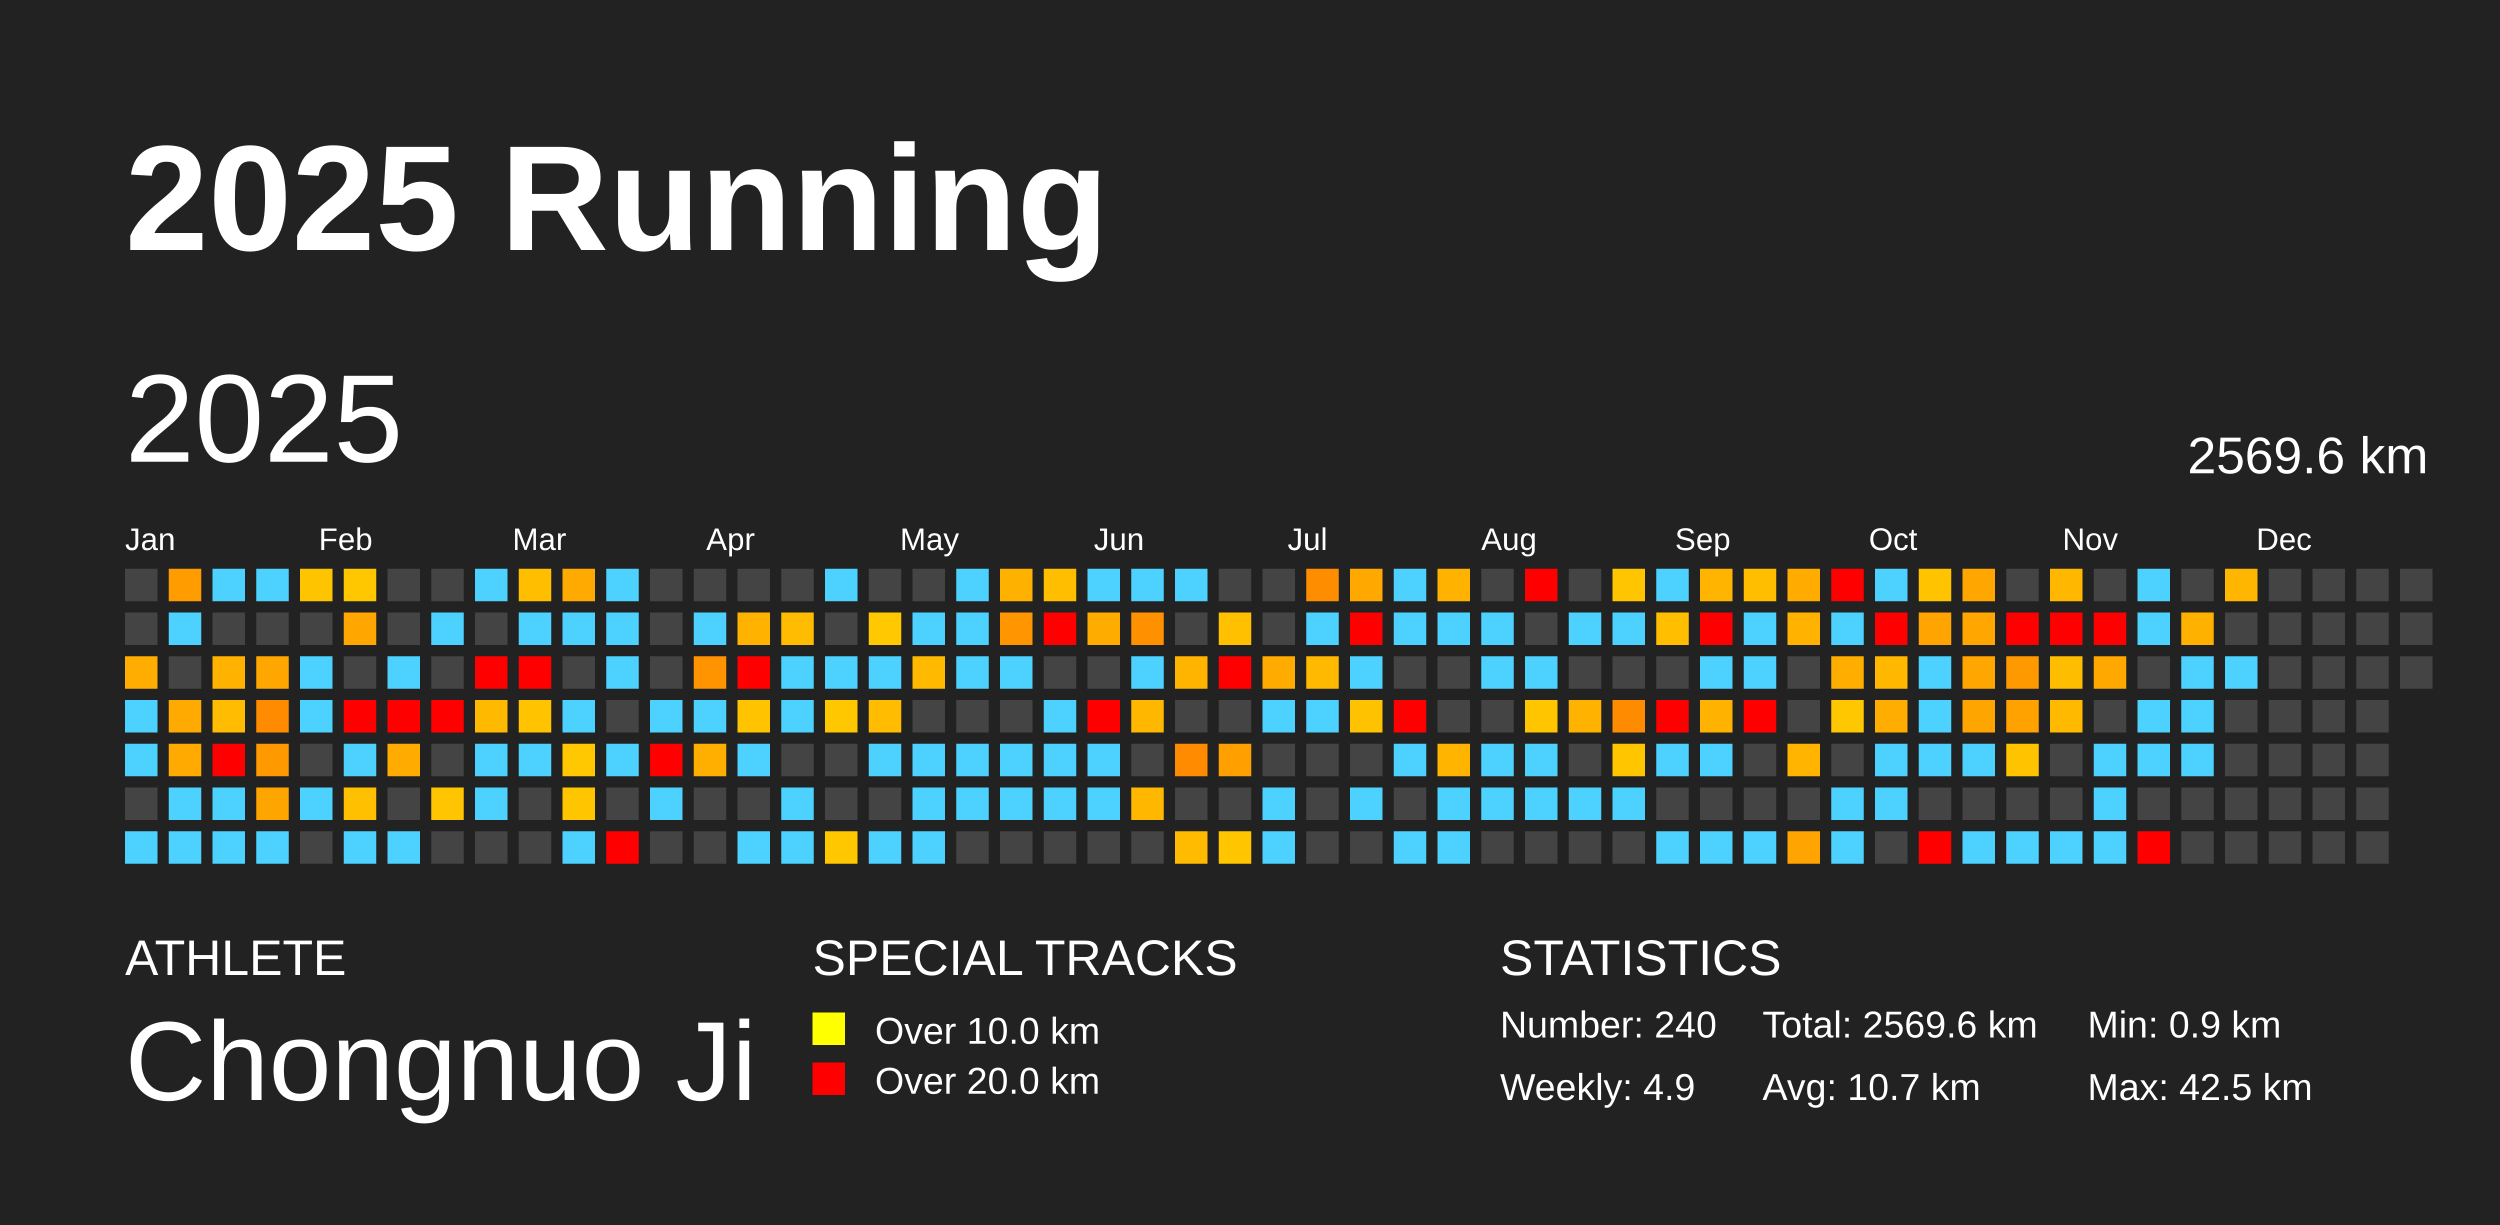
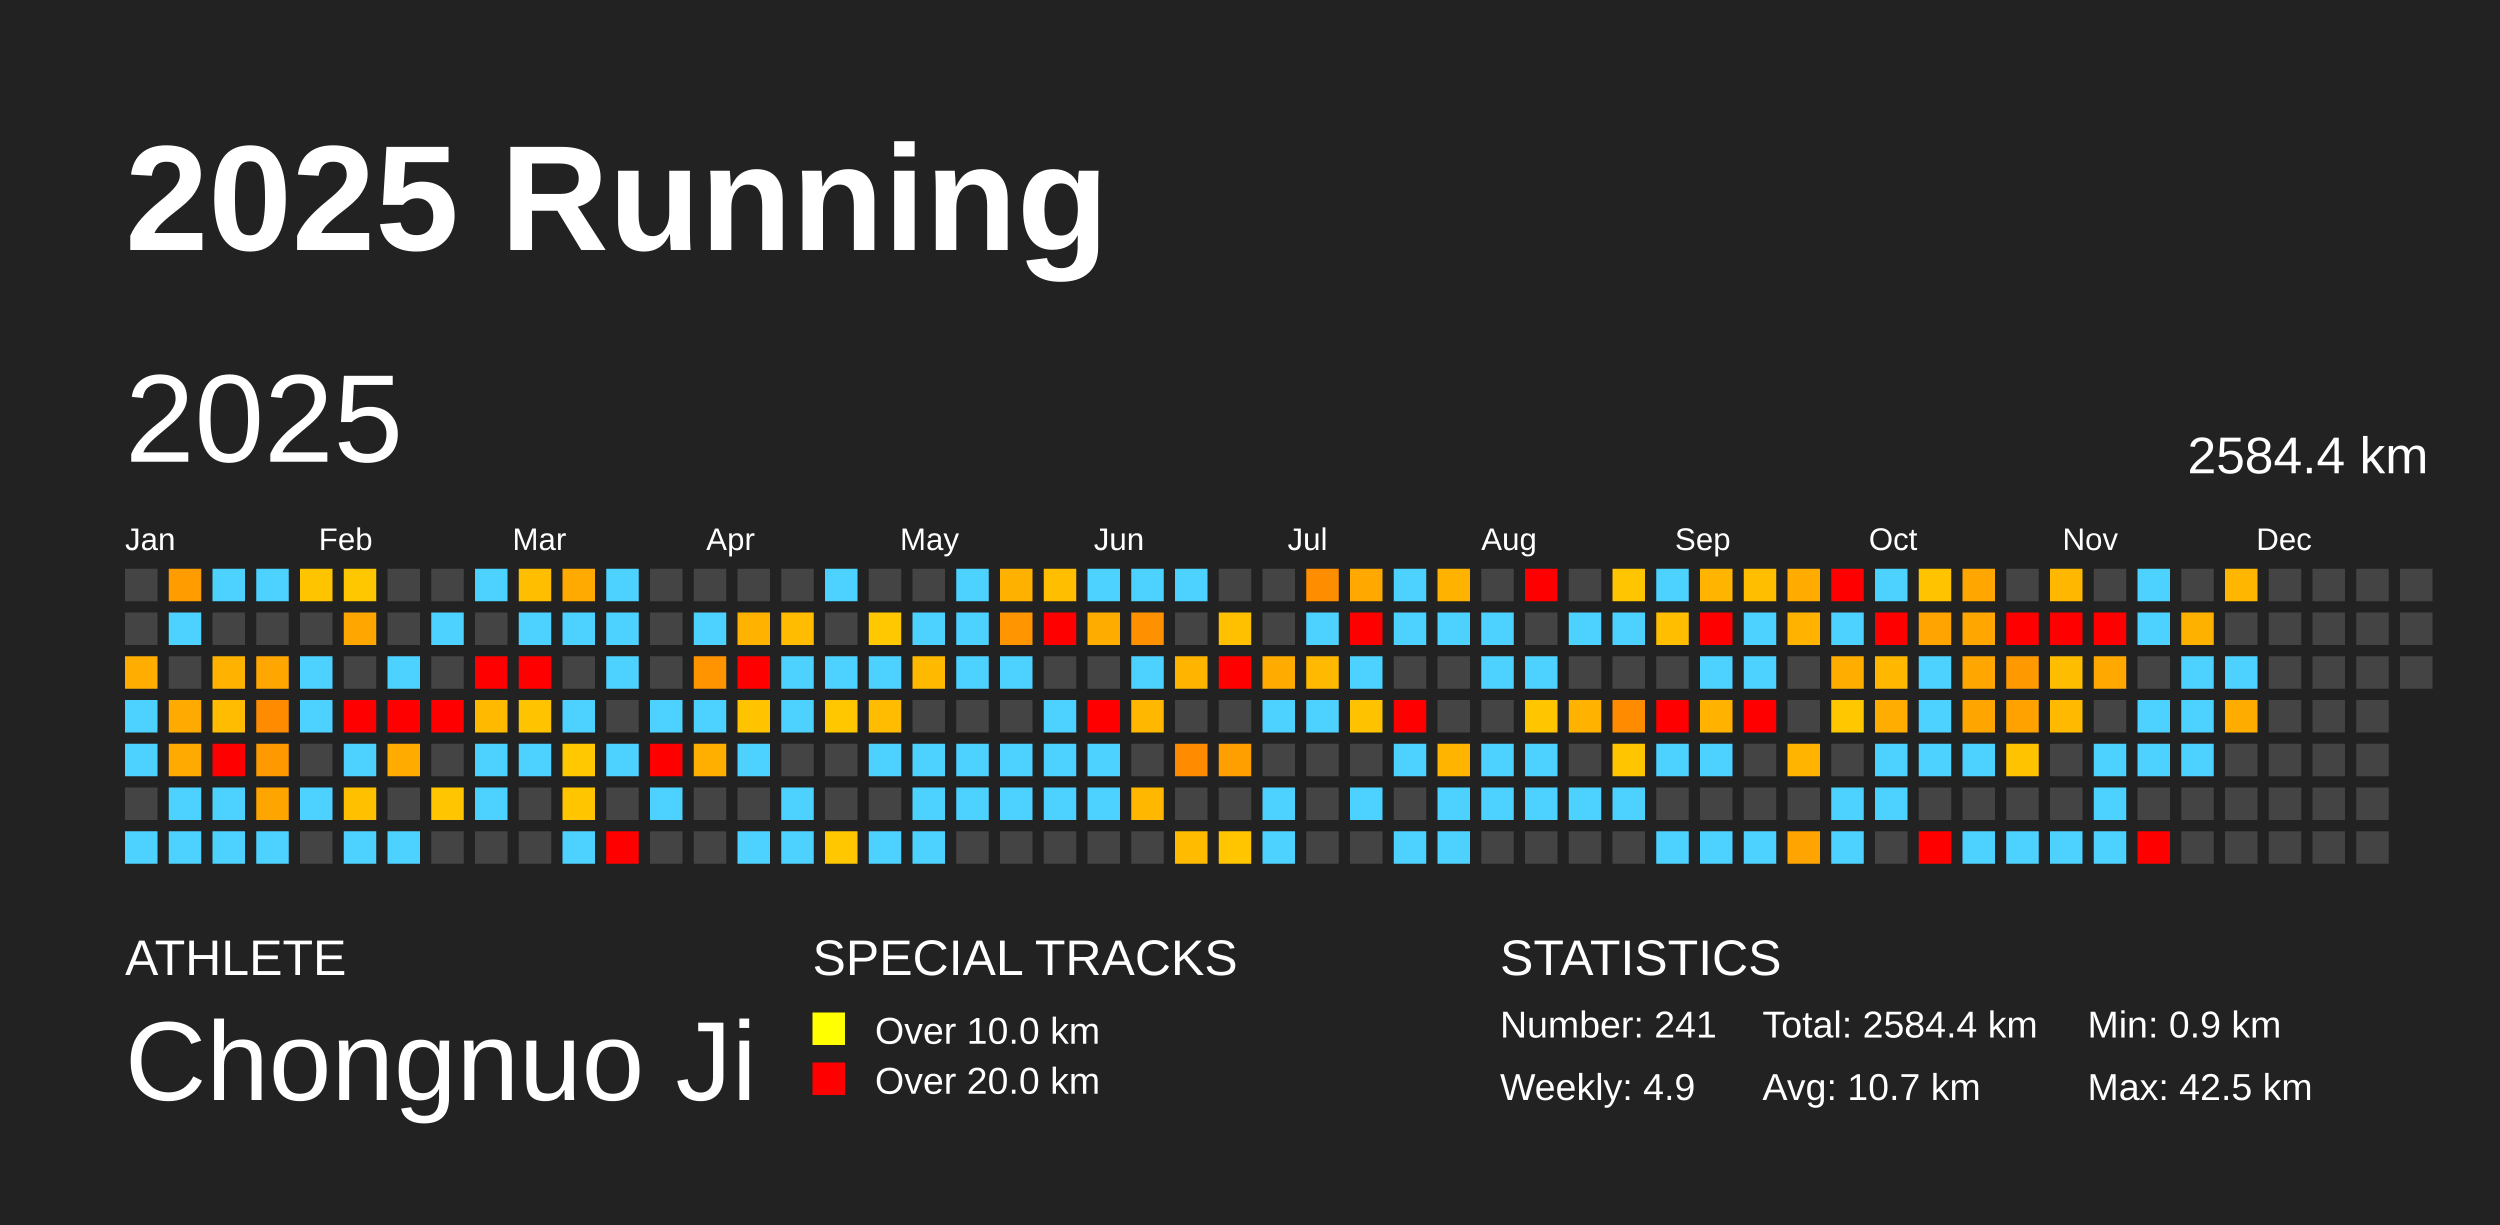
<svg xmlns="http://www.w3.org/2000/svg" baseProfile="full" height="98mm" version="1.1" viewBox="0,0,200,98" width="200mm">
  <defs />
  <rect fill="#222222" height="98" width="200" x="0" y="0" />
  <text fill="#FFFFFF" style="font-size:12px; font-family:Arial; font-weight:bold;" x="10" y="20">2025 Running</text>
  <text fill="#FFFFFF" style="font-size:4px; font-family:Arial" x="10" y="78">ATHLETE</text>
  <text fill="#FFFFFF" style="font-size:9px; font-family:Arial" x="10" y="88">Chongnuo Ji</text>
  <text fill="#FFFFFF" style="font-size:4px; font-family:Arial" x="65" y="78">SPECIAL TRACKS</text>
  <rect fill="yellow" height="2.6" width="2.6" x="65" y="81" />
  <text fill="#FFFFFF" style="font-size:3px; font-family:Arial" x="70" y="83.5">Over 10.0 km</text>
  <rect fill="red" height="2.6" width="2.6" x="65" y="85" />
  <text fill="#FFFFFF" style="font-size:3px; font-family:Arial" x="70" y="87.5">Over 20.0 km</text>
  <text fill="#FFFFFF" style="font-size:4px; font-family:Arial" x="120" y="78">STATISTICS</text>
-   <text fill="#FFFFFF" style="font-size:3px; font-family:Arial" x="120" y="83">Number: 240</text>
+   <text fill="#FFFFFF" style="font-size:3px; font-family:Arial" x="120" y="83">Number: 241</text>
  <text fill="#FFFFFF" style="font-size:3px; font-family:Arial" x="120" y="88">Weekly: 4.9</text>
-   <text fill="#FFFFFF" style="font-size:3px; font-family:Arial" x="141" y="83">Total: 2569.6 km</text>
+   <text fill="#FFFFFF" style="font-size:3px; font-family:Arial" x="141" y="83">Total: 2584.4 km</text>
  <text fill="#FFFFFF" style="font-size:3px; font-family:Arial" x="141" y="88">Avg: 10.7 km</text>
  <text fill="#FFFFFF" style="font-size:3px; font-family:Arial" x="167" y="83">Min: 0.9 km</text>
  <text fill="#FFFFFF" style="font-size:3px; font-family:Arial" x="167" y="88">Max: 42.5 km</text>
  <text dominant-baseline="hanging" fill="#FFFFFF" style="font-size:10.0px; font-family:Arial;" x="10" y="30">2025</text>
-   <text dominant-baseline="hanging" fill="#FFFFFF" style="font-size:4.125px; font-family:Arial;" x="175" y="35">2569.6 km</text>
+   <text dominant-baseline="hanging" fill="#FFFFFF" style="font-size:4.125px; font-family:Arial;" x="175" y="35">2584.4 km</text>
  <text fill="#FFFFFF" style="font-size:2.5px; font-family:Arial" x="10.0" y="44">Jan</text>
  <text fill="#FFFFFF" style="font-size:2.5px; font-family:Arial" x="25.5" y="44">Feb</text>
  <text fill="#FFFFFF" style="font-size:2.5px; font-family:Arial" x="41.0" y="44">Mar</text>
  <text fill="#FFFFFF" style="font-size:2.5px; font-family:Arial" x="56.5" y="44">Apr</text>
  <text fill="#FFFFFF" style="font-size:2.5px; font-family:Arial" x="72.0" y="44">May</text>
  <text fill="#FFFFFF" style="font-size:2.5px; font-family:Arial" x="87.5" y="44">Jun</text>
  <text fill="#FFFFFF" style="font-size:2.5px; font-family:Arial" x="103.0" y="44">Jul</text>
  <text fill="#FFFFFF" style="font-size:2.5px; font-family:Arial" x="118.5" y="44">Aug</text>
  <text fill="#FFFFFF" style="font-size:2.5px; font-family:Arial" x="134.0" y="44">Sep</text>
  <text fill="#FFFFFF" style="font-size:2.5px; font-family:Arial" x="149.5" y="44">Oct</text>
  <text fill="#FFFFFF" style="font-size:2.5px; font-family:Arial" x="165.0" y="44">Nov</text>
  <text fill="#FFFFFF" style="font-size:2.5px; font-family:Arial" x="180.5" y="44">Dec</text>
  <rect fill="#444444" height="2.6" width="2.6" x="10.0" y="45.5" />
  <rect fill="#444444" height="2.6" width="2.6" x="10.0" y="49.0" />
  <rect fill="#ffad00" height="2.6" width="2.6" x="10.0" y="52.5" />
  <rect fill="#4dd2ff" height="2.6" width="2.6" x="10.0" y="56.0" />
  <rect fill="#4dd2ff" height="2.6" width="2.6" x="10.0" y="59.5" />
  <rect fill="#444444" height="2.6" width="2.6" x="10.0" y="63.0" />
  <rect fill="#4dd2ff" height="2.6" width="2.6" x="10.0" y="66.5" />
  <rect fill="#ff9d00" height="2.6" width="2.6" x="13.5" y="45.5" />
  <rect fill="#4dd2ff" height="2.6" width="2.6" x="13.5" y="49.0" />
  <rect fill="#444444" height="2.6" width="2.6" x="13.5" y="52.5" />
  <rect fill="#ffaa00" height="2.6" width="2.6" x="13.5" y="56.0" />
  <rect fill="#ffaa00" height="2.6" width="2.6" x="13.5" y="59.5" />
  <rect fill="#4dd2ff" height="2.6" width="2.6" x="13.5" y="63.0" />
  <rect fill="#4dd2ff" height="2.6" width="2.6" x="13.5" y="66.5" />
  <rect fill="#4dd2ff" height="2.6" width="2.6" x="17.0" y="45.5" />
  <rect fill="#444444" height="2.6" width="2.6" x="17.0" y="49.0" />
  <rect fill="#ffb300" height="2.6" width="2.6" x="17.0" y="52.5" />
  <rect fill="#ffbc00" height="2.6" width="2.6" x="17.0" y="56.0" />
  <rect fill="red" height="2.6" width="2.6" x="17.0" y="59.5" />
  <rect fill="#4dd2ff" height="2.6" width="2.6" x="17.0" y="63.0" />
  <rect fill="#4dd2ff" height="2.6" width="2.6" x="17.0" y="66.5" />
  <rect fill="#4dd2ff" height="2.6" width="2.6" x="20.5" y="45.5" />
  <rect fill="#444444" height="2.6" width="2.6" x="20.5" y="49.0" />
  <rect fill="#ffa600" height="2.6" width="2.6" x="20.5" y="52.5" />
  <rect fill="#ff8c00" height="2.6" width="2.6" x="20.5" y="56.0" />
  <rect fill="#ff9900" height="2.6" width="2.6" x="20.5" y="59.5" />
  <rect fill="#ffa500" height="2.6" width="2.6" x="20.5" y="63.0" />
  <rect fill="#4dd2ff" height="2.6" width="2.6" x="20.5" y="66.5" />
  <rect fill="#ffc400" height="2.6" width="2.6" x="24.0" y="45.5" />
  <rect fill="#444444" height="2.6" width="2.6" x="24.0" y="49.0" />
  <rect fill="#4dd2ff" height="2.6" width="2.6" x="24.0" y="52.5" />
  <rect fill="#4dd2ff" height="2.6" width="2.6" x="24.0" y="56.0" />
  <rect fill="#444444" height="2.6" width="2.6" x="24.0" y="59.5" />
  <rect fill="#4dd2ff" height="2.6" width="2.6" x="24.0" y="63.0" />
  <rect fill="#444444" height="2.6" width="2.6" x="24.0" y="66.5" />
  <rect fill="#ffc700" height="2.6" width="2.6" x="27.5" y="45.5" />
  <rect fill="#ffa700" height="2.6" width="2.6" x="27.5" y="49.0" />
  <rect fill="#444444" height="2.6" width="2.6" x="27.5" y="52.5" />
  <rect fill="red" height="2.6" width="2.6" x="27.5" y="56.0" />
  <rect fill="#4dd2ff" height="2.6" width="2.6" x="27.5" y="59.5" />
  <rect fill="#ffc000" height="2.6" width="2.6" x="27.5" y="63.0" />
  <rect fill="#4dd2ff" height="2.6" width="2.6" x="27.5" y="66.5" />
  <rect fill="#444444" height="2.6" width="2.6" x="31.0" y="45.5" />
  <rect fill="#444444" height="2.6" width="2.6" x="31.0" y="49.0" />
  <rect fill="#4dd2ff" height="2.6" width="2.6" x="31.0" y="52.5" />
  <rect fill="red" height="2.6" width="2.6" x="31.0" y="56.0" />
  <rect fill="#ffab00" height="2.6" width="2.6" x="31.0" y="59.5" />
  <rect fill="#444444" height="2.6" width="2.6" x="31.0" y="63.0" />
  <rect fill="#4dd2ff" height="2.6" width="2.6" x="31.0" y="66.5" />
  <rect fill="#444444" height="2.6" width="2.6" x="34.5" y="45.5" />
  <rect fill="#4dd2ff" height="2.6" width="2.6" x="34.5" y="49.0" />
  <rect fill="#444444" height="2.6" width="2.6" x="34.5" y="52.5" />
  <rect fill="red" height="2.6" width="2.6" x="34.5" y="56.0" />
  <rect fill="#444444" height="2.6" width="2.6" x="34.5" y="59.5" />
  <rect fill="#ffc500" height="2.6" width="2.6" x="34.5" y="63.0" />
  <rect fill="#444444" height="2.6" width="2.6" x="34.5" y="66.5" />
  <rect fill="#4dd2ff" height="2.6" width="2.6" x="38.0" y="45.5" />
  <rect fill="#444444" height="2.6" width="2.6" x="38.0" y="49.0" />
  <rect fill="red" height="2.6" width="2.6" x="38.0" y="52.5" />
  <rect fill="#ffba00" height="2.6" width="2.6" x="38.0" y="56.0" />
  <rect fill="#4dd2ff" height="2.6" width="2.6" x="38.0" y="59.5" />
  <rect fill="#4dd2ff" height="2.6" width="2.6" x="38.0" y="63.0" />
  <rect fill="#444444" height="2.6" width="2.6" x="38.0" y="66.5" />
  <rect fill="#ffbf00" height="2.6" width="2.6" x="41.5" y="45.5" />
  <rect fill="#4dd2ff" height="2.6" width="2.6" x="41.5" y="49.0" />
  <rect fill="red" height="2.6" width="2.6" x="41.5" y="52.5" />
  <rect fill="#ffc300" height="2.6" width="2.6" x="41.5" y="56.0" />
  <rect fill="#4dd2ff" height="2.6" width="2.6" x="41.5" y="59.5" />
  <rect fill="#444444" height="2.6" width="2.6" x="41.5" y="63.0" />
  <rect fill="#444444" height="2.6" width="2.6" x="41.5" y="66.5" />
  <rect fill="#ffaa00" height="2.6" width="2.6" x="45.0" y="45.5" />
  <rect fill="#4dd2ff" height="2.6" width="2.6" x="45.0" y="49.0" />
  <rect fill="#444444" height="2.6" width="2.6" x="45.0" y="52.5" />
  <rect fill="#4dd2ff" height="2.6" width="2.6" x="45.0" y="56.0" />
  <rect fill="#ffc800" height="2.6" width="2.6" x="45.0" y="59.5" />
  <rect fill="#ffc600" height="2.6" width="2.6" x="45.0" y="63.0" />
  <rect fill="#4dd2ff" height="2.6" width="2.6" x="45.0" y="66.5" />
  <rect fill="#4dd2ff" height="2.6" width="2.6" x="48.5" y="45.5" />
  <rect fill="#4dd2ff" height="2.6" width="2.6" x="48.5" y="49.0" />
  <rect fill="#4dd2ff" height="2.6" width="2.6" x="48.5" y="52.5" />
  <rect fill="#444444" height="2.6" width="2.6" x="48.5" y="56.0" />
  <rect fill="#4dd2ff" height="2.6" width="2.6" x="48.5" y="59.5" />
  <rect fill="#444444" height="2.6" width="2.6" x="48.5" y="63.0" />
  <rect fill="red" height="2.6" width="2.6" x="48.5" y="66.5" />
  <rect fill="#444444" height="2.6" width="2.6" x="52.0" y="45.5" />
  <rect fill="#444444" height="2.6" width="2.6" x="52.0" y="49.0" />
  <rect fill="#444444" height="2.6" width="2.6" x="52.0" y="52.5" />
  <rect fill="#4dd2ff" height="2.6" width="2.6" x="52.0" y="56.0" />
  <rect fill="red" height="2.6" width="2.6" x="52.0" y="59.5" />
  <rect fill="#4dd2ff" height="2.6" width="2.6" x="52.0" y="63.0" />
  <rect fill="#444444" height="2.6" width="2.6" x="52.0" y="66.5" />
  <rect fill="#444444" height="2.6" width="2.6" x="55.5" y="45.5" />
  <rect fill="#4dd2ff" height="2.6" width="2.6" x="55.5" y="49.0" />
  <rect fill="#ff9400" height="2.6" width="2.6" x="55.5" y="52.5" />
  <rect fill="#4dd2ff" height="2.6" width="2.6" x="55.5" y="56.0" />
  <rect fill="#ffaf00" height="2.6" width="2.6" x="55.5" y="59.5" />
  <rect fill="#444444" height="2.6" width="2.6" x="55.5" y="63.0" />
  <rect fill="#444444" height="2.6" width="2.6" x="55.5" y="66.5" />
  <rect fill="#444444" height="2.6" width="2.6" x="59.0" y="45.5" />
  <rect fill="#ffb300" height="2.6" width="2.6" x="59.0" y="49.0" />
  <rect fill="red" height="2.6" width="2.6" x="59.0" y="52.5" />
  <rect fill="#ffc300" height="2.6" width="2.6" x="59.0" y="56.0" />
  <rect fill="#4dd2ff" height="2.6" width="2.6" x="59.0" y="59.5" />
  <rect fill="#444444" height="2.6" width="2.6" x="59.0" y="63.0" />
  <rect fill="#4dd2ff" height="2.6" width="2.6" x="59.0" y="66.5" />
  <rect fill="#444444" height="2.6" width="2.6" x="62.5" y="45.5" />
  <rect fill="#ffbc00" height="2.6" width="2.6" x="62.5" y="49.0" />
  <rect fill="#4dd2ff" height="2.6" width="2.6" x="62.5" y="52.5" />
  <rect fill="#4dd2ff" height="2.6" width="2.6" x="62.5" y="56.0" />
  <rect fill="#444444" height="2.6" width="2.6" x="62.5" y="59.5" />
  <rect fill="#4dd2ff" height="2.6" width="2.6" x="62.5" y="63.0" />
  <rect fill="#4dd2ff" height="2.6" width="2.6" x="62.5" y="66.5" />
  <rect fill="#4dd2ff" height="2.6" width="2.6" x="66.0" y="45.5" />
  <rect fill="#444444" height="2.6" width="2.6" x="66.0" y="49.0" />
  <rect fill="#4dd2ff" height="2.6" width="2.6" x="66.0" y="52.5" />
  <rect fill="#ffc700" height="2.6" width="2.6" x="66.0" y="56.0" />
  <rect fill="#444444" height="2.6" width="2.6" x="66.0" y="59.5" />
  <rect fill="#444444" height="2.6" width="2.6" x="66.0" y="63.0" />
  <rect fill="#ffc700" height="2.6" width="2.6" x="66.0" y="66.5" />
  <rect fill="#444444" height="2.6" width="2.6" x="69.5" y="45.5" />
  <rect fill="#ffc800" height="2.6" width="2.6" x="69.5" y="49.0" />
  <rect fill="#4dd2ff" height="2.6" width="2.6" x="69.5" y="52.5" />
  <rect fill="#ffbc00" height="2.6" width="2.6" x="69.5" y="56.0" />
  <rect fill="#4dd2ff" height="2.6" width="2.6" x="69.5" y="59.5" />
  <rect fill="#444444" height="2.6" width="2.6" x="69.5" y="63.0" />
  <rect fill="#4dd2ff" height="2.6" width="2.6" x="69.5" y="66.5" />
  <rect fill="#444444" height="2.6" width="2.6" x="73.0" y="45.5" />
  <rect fill="#4dd2ff" height="2.6" width="2.6" x="73.0" y="49.0" />
  <rect fill="#ffba00" height="2.6" width="2.6" x="73.0" y="52.5" />
  <rect fill="#444444" height="2.6" width="2.6" x="73.0" y="56.0" />
  <rect fill="#4dd2ff" height="2.6" width="2.6" x="73.0" y="59.5" />
  <rect fill="#4dd2ff" height="2.6" width="2.6" x="73.0" y="63.0" />
  <rect fill="#4dd2ff" height="2.6" width="2.6" x="73.0" y="66.5" />
  <rect fill="#4dd2ff" height="2.6" width="2.6" x="76.5" y="45.5" />
  <rect fill="#4dd2ff" height="2.6" width="2.6" x="76.5" y="49.0" />
  <rect fill="#4dd2ff" height="2.6" width="2.6" x="76.5" y="52.5" />
  <rect fill="#444444" height="2.6" width="2.6" x="76.5" y="56.0" />
  <rect fill="#4dd2ff" height="2.6" width="2.6" x="76.5" y="59.5" />
  <rect fill="#4dd2ff" height="2.6" width="2.6" x="76.5" y="63.0" />
  <rect fill="#444444" height="2.6" width="2.6" x="76.5" y="66.5" />
  <rect fill="#ffb100" height="2.6" width="2.6" x="80.0" y="45.5" />
  <rect fill="#ff9500" height="2.6" width="2.6" x="80.0" y="49.0" />
  <rect fill="#4dd2ff" height="2.6" width="2.6" x="80.0" y="52.5" />
  <rect fill="#444444" height="2.6" width="2.6" x="80.0" y="56.0" />
  <rect fill="#4dd2ff" height="2.6" width="2.6" x="80.0" y="59.5" />
  <rect fill="#4dd2ff" height="2.6" width="2.6" x="80.0" y="63.0" />
  <rect fill="#444444" height="2.6" width="2.6" x="80.0" y="66.5" />
  <rect fill="#ffbe00" height="2.6" width="2.6" x="83.5" y="45.5" />
  <rect fill="red" height="2.6" width="2.6" x="83.5" y="49.0" />
  <rect fill="#444444" height="2.6" width="2.6" x="83.5" y="52.5" />
  <rect fill="#4dd2ff" height="2.6" width="2.6" x="83.5" y="56.0" />
  <rect fill="#4dd2ff" height="2.6" width="2.6" x="83.5" y="59.5" />
  <rect fill="#4dd2ff" height="2.6" width="2.6" x="83.5" y="63.0" />
  <rect fill="#444444" height="2.6" width="2.6" x="83.5" y="66.5" />
  <rect fill="#4dd2ff" height="2.6" width="2.6" x="87.0" y="45.5" />
  <rect fill="#ffac00" height="2.6" width="2.6" x="87.0" y="49.0" />
  <rect fill="#444444" height="2.6" width="2.6" x="87.0" y="52.5" />
  <rect fill="red" height="2.6" width="2.6" x="87.0" y="56.0" />
  <rect fill="#4dd2ff" height="2.6" width="2.6" x="87.0" y="59.5" />
  <rect fill="#4dd2ff" height="2.6" width="2.6" x="87.0" y="63.0" />
  <rect fill="#444444" height="2.6" width="2.6" x="87.0" y="66.5" />
  <rect fill="#4dd2ff" height="2.6" width="2.6" x="90.5" y="45.5" />
  <rect fill="#ff9100" height="2.6" width="2.6" x="90.5" y="49.0" />
  <rect fill="#4dd2ff" height="2.6" width="2.6" x="90.5" y="52.5" />
  <rect fill="#ffb700" height="2.6" width="2.6" x="90.5" y="56.0" />
  <rect fill="#444444" height="2.6" width="2.6" x="90.5" y="59.5" />
  <rect fill="#ffb700" height="2.6" width="2.6" x="90.5" y="63.0" />
  <rect fill="#444444" height="2.6" width="2.6" x="90.5" y="66.5" />
  <rect fill="#4dd2ff" height="2.6" width="2.6" x="94.0" y="45.5" />
  <rect fill="#444444" height="2.6" width="2.6" x="94.0" y="49.0" />
  <rect fill="#ffb400" height="2.6" width="2.6" x="94.0" y="52.5" />
  <rect fill="#444444" height="2.6" width="2.6" x="94.0" y="56.0" />
  <rect fill="#ff8c00" height="2.6" width="2.6" x="94.0" y="59.5" />
  <rect fill="#444444" height="2.6" width="2.6" x="94.0" y="63.0" />
  <rect fill="#ffbb00" height="2.6" width="2.6" x="94.0" y="66.5" />
  <rect fill="#444444" height="2.6" width="2.6" x="97.5" y="45.5" />
  <rect fill="#ffc000" height="2.6" width="2.6" x="97.5" y="49.0" />
  <rect fill="red" height="2.6" width="2.6" x="97.5" y="52.5" />
  <rect fill="#444444" height="2.6" width="2.6" x="97.5" y="56.0" />
  <rect fill="#ffa000" height="2.6" width="2.6" x="97.5" y="59.5" />
  <rect fill="#444444" height="2.6" width="2.6" x="97.5" y="63.0" />
  <rect fill="#ffc600" height="2.6" width="2.6" x="97.5" y="66.5" />
  <rect fill="#444444" height="2.6" width="2.6" x="101.0" y="45.5" />
  <rect fill="#444444" height="2.6" width="2.6" x="101.0" y="49.0" />
  <rect fill="#ffab00" height="2.6" width="2.6" x="101.0" y="52.5" />
  <rect fill="#4dd2ff" height="2.6" width="2.6" x="101.0" y="56.0" />
  <rect fill="#444444" height="2.6" width="2.6" x="101.0" y="59.5" />
  <rect fill="#4dd2ff" height="2.6" width="2.6" x="101.0" y="63.0" />
  <rect fill="#4dd2ff" height="2.6" width="2.6" x="101.0" y="66.5" />
  <rect fill="#ff8d00" height="2.6" width="2.6" x="104.5" y="45.5" />
  <rect fill="#4dd2ff" height="2.6" width="2.6" x="104.5" y="49.0" />
  <rect fill="#ffb900" height="2.6" width="2.6" x="104.5" y="52.5" />
  <rect fill="#4dd2ff" height="2.6" width="2.6" x="104.5" y="56.0" />
  <rect fill="#444444" height="2.6" width="2.6" x="104.5" y="59.5" />
  <rect fill="#444444" height="2.6" width="2.6" x="104.5" y="63.0" />
  <rect fill="#444444" height="2.6" width="2.6" x="104.5" y="66.5" />
  <rect fill="#ffa800" height="2.6" width="2.6" x="108.0" y="45.5" />
  <rect fill="red" height="2.6" width="2.6" x="108.0" y="49.0" />
  <rect fill="#4dd2ff" height="2.6" width="2.6" x="108.0" y="52.5" />
  <rect fill="#ffc200" height="2.6" width="2.6" x="108.0" y="56.0" />
  <rect fill="#444444" height="2.6" width="2.6" x="108.0" y="59.5" />
  <rect fill="#4dd2ff" height="2.6" width="2.6" x="108.0" y="63.0" />
  <rect fill="#444444" height="2.6" width="2.6" x="108.0" y="66.5" />
  <rect fill="#4dd2ff" height="2.6" width="2.6" x="111.5" y="45.5" />
  <rect fill="#4dd2ff" height="2.6" width="2.6" x="111.5" y="49.0" />
  <rect fill="#444444" height="2.6" width="2.6" x="111.5" y="52.5" />
  <rect fill="red" height="2.6" width="2.6" x="111.5" y="56.0" />
  <rect fill="#4dd2ff" height="2.6" width="2.6" x="111.5" y="59.5" />
  <rect fill="#444444" height="2.6" width="2.6" x="111.5" y="63.0" />
  <rect fill="#4dd2ff" height="2.6" width="2.6" x="111.5" y="66.5" />
  <rect fill="#ffb300" height="2.6" width="2.6" x="115.0" y="45.5" />
  <rect fill="#4dd2ff" height="2.6" width="2.6" x="115.0" y="49.0" />
  <rect fill="#444444" height="2.6" width="2.6" x="115.0" y="52.5" />
  <rect fill="#444444" height="2.6" width="2.6" x="115.0" y="56.0" />
  <rect fill="#ffb400" height="2.6" width="2.6" x="115.0" y="59.5" />
  <rect fill="#4dd2ff" height="2.6" width="2.6" x="115.0" y="63.0" />
  <rect fill="#4dd2ff" height="2.6" width="2.6" x="115.0" y="66.5" />
  <rect fill="#444444" height="2.6" width="2.6" x="118.5" y="45.5" />
  <rect fill="#4dd2ff" height="2.6" width="2.6" x="118.5" y="49.0" />
  <rect fill="#4dd2ff" height="2.6" width="2.6" x="118.5" y="52.5" />
  <rect fill="#444444" height="2.6" width="2.6" x="118.5" y="56.0" />
  <rect fill="#4dd2ff" height="2.6" width="2.6" x="118.5" y="59.5" />
  <rect fill="#4dd2ff" height="2.6" width="2.6" x="118.5" y="63.0" />
  <rect fill="#444444" height="2.6" width="2.6" x="118.5" y="66.5" />
  <rect fill="red" height="2.6" width="2.6" x="122.0" y="45.5" />
  <rect fill="#444444" height="2.6" width="2.6" x="122.0" y="49.0" />
  <rect fill="#4dd2ff" height="2.6" width="2.6" x="122.0" y="52.5" />
  <rect fill="#ffc600" height="2.6" width="2.6" x="122.0" y="56.0" />
  <rect fill="#4dd2ff" height="2.6" width="2.6" x="122.0" y="59.5" />
  <rect fill="#4dd2ff" height="2.6" width="2.6" x="122.0" y="63.0" />
  <rect fill="#444444" height="2.6" width="2.6" x="122.0" y="66.5" />
  <rect fill="#444444" height="2.6" width="2.6" x="125.5" y="45.5" />
  <rect fill="#4dd2ff" height="2.6" width="2.6" x="125.5" y="49.0" />
  <rect fill="#444444" height="2.6" width="2.6" x="125.5" y="52.5" />
  <rect fill="#ffb300" height="2.6" width="2.6" x="125.5" y="56.0" />
  <rect fill="#444444" height="2.6" width="2.6" x="125.5" y="59.5" />
  <rect fill="#4dd2ff" height="2.6" width="2.6" x="125.5" y="63.0" />
  <rect fill="#444444" height="2.6" width="2.6" x="125.5" y="66.5" />
  <rect fill="#ffc500" height="2.6" width="2.6" x="129.0" y="45.5" />
  <rect fill="#4dd2ff" height="2.6" width="2.6" x="129.0" y="49.0" />
  <rect fill="#444444" height="2.6" width="2.6" x="129.0" y="52.5" />
  <rect fill="#ff8c00" height="2.6" width="2.6" x="129.0" y="56.0" />
  <rect fill="#ffc600" height="2.6" width="2.6" x="129.0" y="59.5" />
  <rect fill="#4dd2ff" height="2.6" width="2.6" x="129.0" y="63.0" />
  <rect fill="#444444" height="2.6" width="2.6" x="129.0" y="66.5" />
  <rect fill="#4dd2ff" height="2.6" width="2.6" x="132.5" y="45.5" />
  <rect fill="#ffbf00" height="2.6" width="2.6" x="132.5" y="49.0" />
  <rect fill="#444444" height="2.6" width="2.6" x="132.5" y="52.5" />
  <rect fill="red" height="2.6" width="2.6" x="132.5" y="56.0" />
  <rect fill="#4dd2ff" height="2.6" width="2.6" x="132.5" y="59.5" />
  <rect fill="#444444" height="2.6" width="2.6" x="132.5" y="63.0" />
  <rect fill="#4dd2ff" height="2.6" width="2.6" x="132.5" y="66.5" />
  <rect fill="#ffb500" height="2.6" width="2.6" x="136.0" y="45.5" />
  <rect fill="red" height="2.6" width="2.6" x="136.0" y="49.0" />
  <rect fill="#4dd2ff" height="2.6" width="2.6" x="136.0" y="52.5" />
  <rect fill="#ffb200" height="2.6" width="2.6" x="136.0" y="56.0" />
  <rect fill="#4dd2ff" height="2.6" width="2.6" x="136.0" y="59.5" />
  <rect fill="#444444" height="2.6" width="2.6" x="136.0" y="63.0" />
  <rect fill="#4dd2ff" height="2.6" width="2.6" x="136.0" y="66.5" />
  <rect fill="#ffbe00" height="2.6" width="2.6" x="139.5" y="45.5" />
  <rect fill="#4dd2ff" height="2.6" width="2.6" x="139.5" y="49.0" />
  <rect fill="#4dd2ff" height="2.6" width="2.6" x="139.5" y="52.5" />
  <rect fill="red" height="2.6" width="2.6" x="139.5" y="56.0" />
  <rect fill="#444444" height="2.6" width="2.6" x="139.5" y="59.5" />
  <rect fill="#444444" height="2.6" width="2.6" x="139.5" y="63.0" />
  <rect fill="#4dd2ff" height="2.6" width="2.6" x="139.5" y="66.5" />
  <rect fill="#ffab00" height="2.6" width="2.6" x="143.0" y="45.5" />
  <rect fill="#ffb200" height="2.6" width="2.6" x="143.0" y="49.0" />
  <rect fill="#444444" height="2.6" width="2.6" x="143.0" y="52.5" />
  <rect fill="#444444" height="2.6" width="2.6" x="143.0" y="56.0" />
  <rect fill="#ffb500" height="2.6" width="2.6" x="143.0" y="59.5" />
  <rect fill="#444444" height="2.6" width="2.6" x="143.0" y="63.0" />
  <rect fill="#ffa400" height="2.6" width="2.6" x="143.0" y="66.5" />
  <rect fill="red" height="2.6" width="2.6" x="146.5" y="45.5" />
  <rect fill="#4dd2ff" height="2.6" width="2.6" x="146.5" y="49.0" />
  <rect fill="#ffae00" height="2.6" width="2.6" x="146.5" y="52.5" />
  <rect fill="#ffc700" height="2.6" width="2.6" x="146.5" y="56.0" />
  <rect fill="#444444" height="2.6" width="2.6" x="146.5" y="59.5" />
  <rect fill="#4dd2ff" height="2.6" width="2.6" x="146.5" y="63.0" />
  <rect fill="#4dd2ff" height="2.6" width="2.6" x="146.5" y="66.5" />
  <rect fill="#4dd2ff" height="2.6" width="2.6" x="150.0" y="45.5" />
  <rect fill="red" height="2.6" width="2.6" x="150.0" y="49.0" />
  <rect fill="#ffb700" height="2.6" width="2.6" x="150.0" y="52.5" />
  <rect fill="#ffad00" height="2.6" width="2.6" x="150.0" y="56.0" />
  <rect fill="#4dd2ff" height="2.6" width="2.6" x="150.0" y="59.5" />
  <rect fill="#4dd2ff" height="2.6" width="2.6" x="150.0" y="63.0" />
  <rect fill="#444444" height="2.6" width="2.6" x="150.0" y="66.5" />
  <rect fill="#ffc300" height="2.6" width="2.6" x="153.5" y="45.5" />
  <rect fill="#ffa400" height="2.6" width="2.6" x="153.5" y="49.0" />
  <rect fill="#4dd2ff" height="2.6" width="2.6" x="153.5" y="52.5" />
  <rect fill="#4dd2ff" height="2.6" width="2.6" x="153.5" y="56.0" />
  <rect fill="#4dd2ff" height="2.6" width="2.6" x="153.5" y="59.5" />
  <rect fill="#444444" height="2.6" width="2.6" x="153.5" y="63.0" />
  <rect fill="red" height="2.6" width="2.6" x="153.5" y="66.5" />
  <rect fill="#ffa700" height="2.6" width="2.6" x="157.0" y="45.5" />
  <rect fill="#ffa600" height="2.6" width="2.6" x="157.0" y="49.0" />
  <rect fill="#ffa600" height="2.6" width="2.6" x="157.0" y="52.5" />
  <rect fill="#ffa500" height="2.6" width="2.6" x="157.0" y="56.0" />
  <rect fill="#4dd2ff" height="2.6" width="2.6" x="157.0" y="59.5" />
  <rect fill="#444444" height="2.6" width="2.6" x="157.0" y="63.0" />
  <rect fill="#4dd2ff" height="2.6" width="2.6" x="157.0" y="66.5" />
  <rect fill="#444444" height="2.6" width="2.6" x="160.5" y="45.5" />
  <rect fill="red" height="2.6" width="2.6" x="160.5" y="49.0" />
  <rect fill="#ff9900" height="2.6" width="2.6" x="160.5" y="52.5" />
  <rect fill="#ffa200" height="2.6" width="2.6" x="160.5" y="56.0" />
  <rect fill="#ffc300" height="2.6" width="2.6" x="160.5" y="59.5" />
  <rect fill="#444444" height="2.6" width="2.6" x="160.5" y="63.0" />
  <rect fill="#4dd2ff" height="2.6" width="2.6" x="160.5" y="66.5" />
  <rect fill="#ffb700" height="2.6" width="2.6" x="164.0" y="45.5" />
  <rect fill="red" height="2.6" width="2.6" x="164.0" y="49.0" />
  <rect fill="#ffbd00" height="2.6" width="2.6" x="164.0" y="52.5" />
  <rect fill="#ffba00" height="2.6" width="2.6" x="164.0" y="56.0" />
  <rect fill="#444444" height="2.6" width="2.6" x="164.0" y="59.5" />
  <rect fill="#444444" height="2.6" width="2.6" x="164.0" y="63.0" />
  <rect fill="#4dd2ff" height="2.6" width="2.6" x="164.0" y="66.5" />
  <rect fill="#444444" height="2.6" width="2.6" x="167.5" y="45.5" />
  <rect fill="red" height="2.6" width="2.6" x="167.5" y="49.0" />
  <rect fill="#ffa800" height="2.6" width="2.6" x="167.5" y="52.5" />
  <rect fill="#444444" height="2.6" width="2.6" x="167.5" y="56.0" />
  <rect fill="#4dd2ff" height="2.6" width="2.6" x="167.5" y="59.5" />
  <rect fill="#4dd2ff" height="2.6" width="2.6" x="167.5" y="63.0" />
  <rect fill="#4dd2ff" height="2.6" width="2.6" x="167.5" y="66.5" />
  <rect fill="#4dd2ff" height="2.6" width="2.6" x="171.0" y="45.5" />
  <rect fill="#4dd2ff" height="2.6" width="2.6" x="171.0" y="49.0" />
  <rect fill="#444444" height="2.6" width="2.6" x="171.0" y="52.5" />
  <rect fill="#4dd2ff" height="2.6" width="2.6" x="171.0" y="56.0" />
  <rect fill="#4dd2ff" height="2.6" width="2.6" x="171.0" y="59.5" />
  <rect fill="#444444" height="2.6" width="2.6" x="171.0" y="63.0" />
  <rect fill="red" height="2.6" width="2.6" x="171.0" y="66.5" />
  <rect fill="#444444" height="2.6" width="2.6" x="174.5" y="45.5" />
  <rect fill="#ffb100" height="2.6" width="2.6" x="174.5" y="49.0" />
  <rect fill="#4dd2ff" height="2.6" width="2.6" x="174.5" y="52.5" />
  <rect fill="#4dd2ff" height="2.6" width="2.6" x="174.5" y="56.0" />
  <rect fill="#4dd2ff" height="2.6" width="2.6" x="174.5" y="59.5" />
  <rect fill="#444444" height="2.6" width="2.6" x="174.5" y="63.0" />
  <rect fill="#444444" height="2.6" width="2.6" x="174.5" y="66.5" />
  <rect fill="#ffb600" height="2.6" width="2.6" x="178.0" y="45.5" />
  <rect fill="#444444" height="2.6" width="2.6" x="178.0" y="49.0" />
  <rect fill="#4dd2ff" height="2.6" width="2.6" x="178.0" y="52.5" />
-   <rect fill="#444444" height="2.6" width="2.6" x="178.0" y="56.0" />
+   <rect fill="#ffac00" height="2.6" width="2.6" x="178.0" y="56.0" />
  <rect fill="#444444" height="2.6" width="2.6" x="178.0" y="59.5" />
  <rect fill="#444444" height="2.6" width="2.6" x="178.0" y="63.0" />
  <rect fill="#444444" height="2.6" width="2.6" x="178.0" y="66.5" />
  <rect fill="#444444" height="2.6" width="2.6" x="181.5" y="45.5" />
  <rect fill="#444444" height="2.6" width="2.6" x="181.5" y="49.0" />
  <rect fill="#444444" height="2.6" width="2.6" x="181.5" y="52.5" />
  <rect fill="#444444" height="2.6" width="2.6" x="181.5" y="56.0" />
  <rect fill="#444444" height="2.6" width="2.6" x="181.5" y="59.5" />
  <rect fill="#444444" height="2.6" width="2.6" x="181.5" y="63.0" />
  <rect fill="#444444" height="2.6" width="2.6" x="181.5" y="66.5" />
  <rect fill="#444444" height="2.6" width="2.6" x="185.0" y="45.5" />
  <rect fill="#444444" height="2.6" width="2.6" x="185.0" y="49.0" />
  <rect fill="#444444" height="2.6" width="2.6" x="185.0" y="52.5" />
  <rect fill="#444444" height="2.6" width="2.6" x="185.0" y="56.0" />
  <rect fill="#444444" height="2.6" width="2.6" x="185.0" y="59.5" />
  <rect fill="#444444" height="2.6" width="2.6" x="185.0" y="63.0" />
  <rect fill="#444444" height="2.6" width="2.6" x="185.0" y="66.5" />
  <rect fill="#444444" height="2.6" width="2.6" x="188.5" y="45.5" />
  <rect fill="#444444" height="2.6" width="2.6" x="188.5" y="49.0" />
  <rect fill="#444444" height="2.6" width="2.6" x="188.5" y="52.5" />
  <rect fill="#444444" height="2.6" width="2.6" x="188.5" y="56.0" />
  <rect fill="#444444" height="2.6" width="2.6" x="188.5" y="59.5" />
  <rect fill="#444444" height="2.6" width="2.6" x="188.5" y="63.0" />
  <rect fill="#444444" height="2.6" width="2.6" x="188.5" y="66.5" />
  <rect fill="#444444" height="2.6" width="2.6" x="192.0" y="45.5" />
  <rect fill="#444444" height="2.6" width="2.6" x="192.0" y="49.0" />
  <rect fill="#444444" height="2.6" width="2.6" x="192.0" y="52.5" />
</svg>
